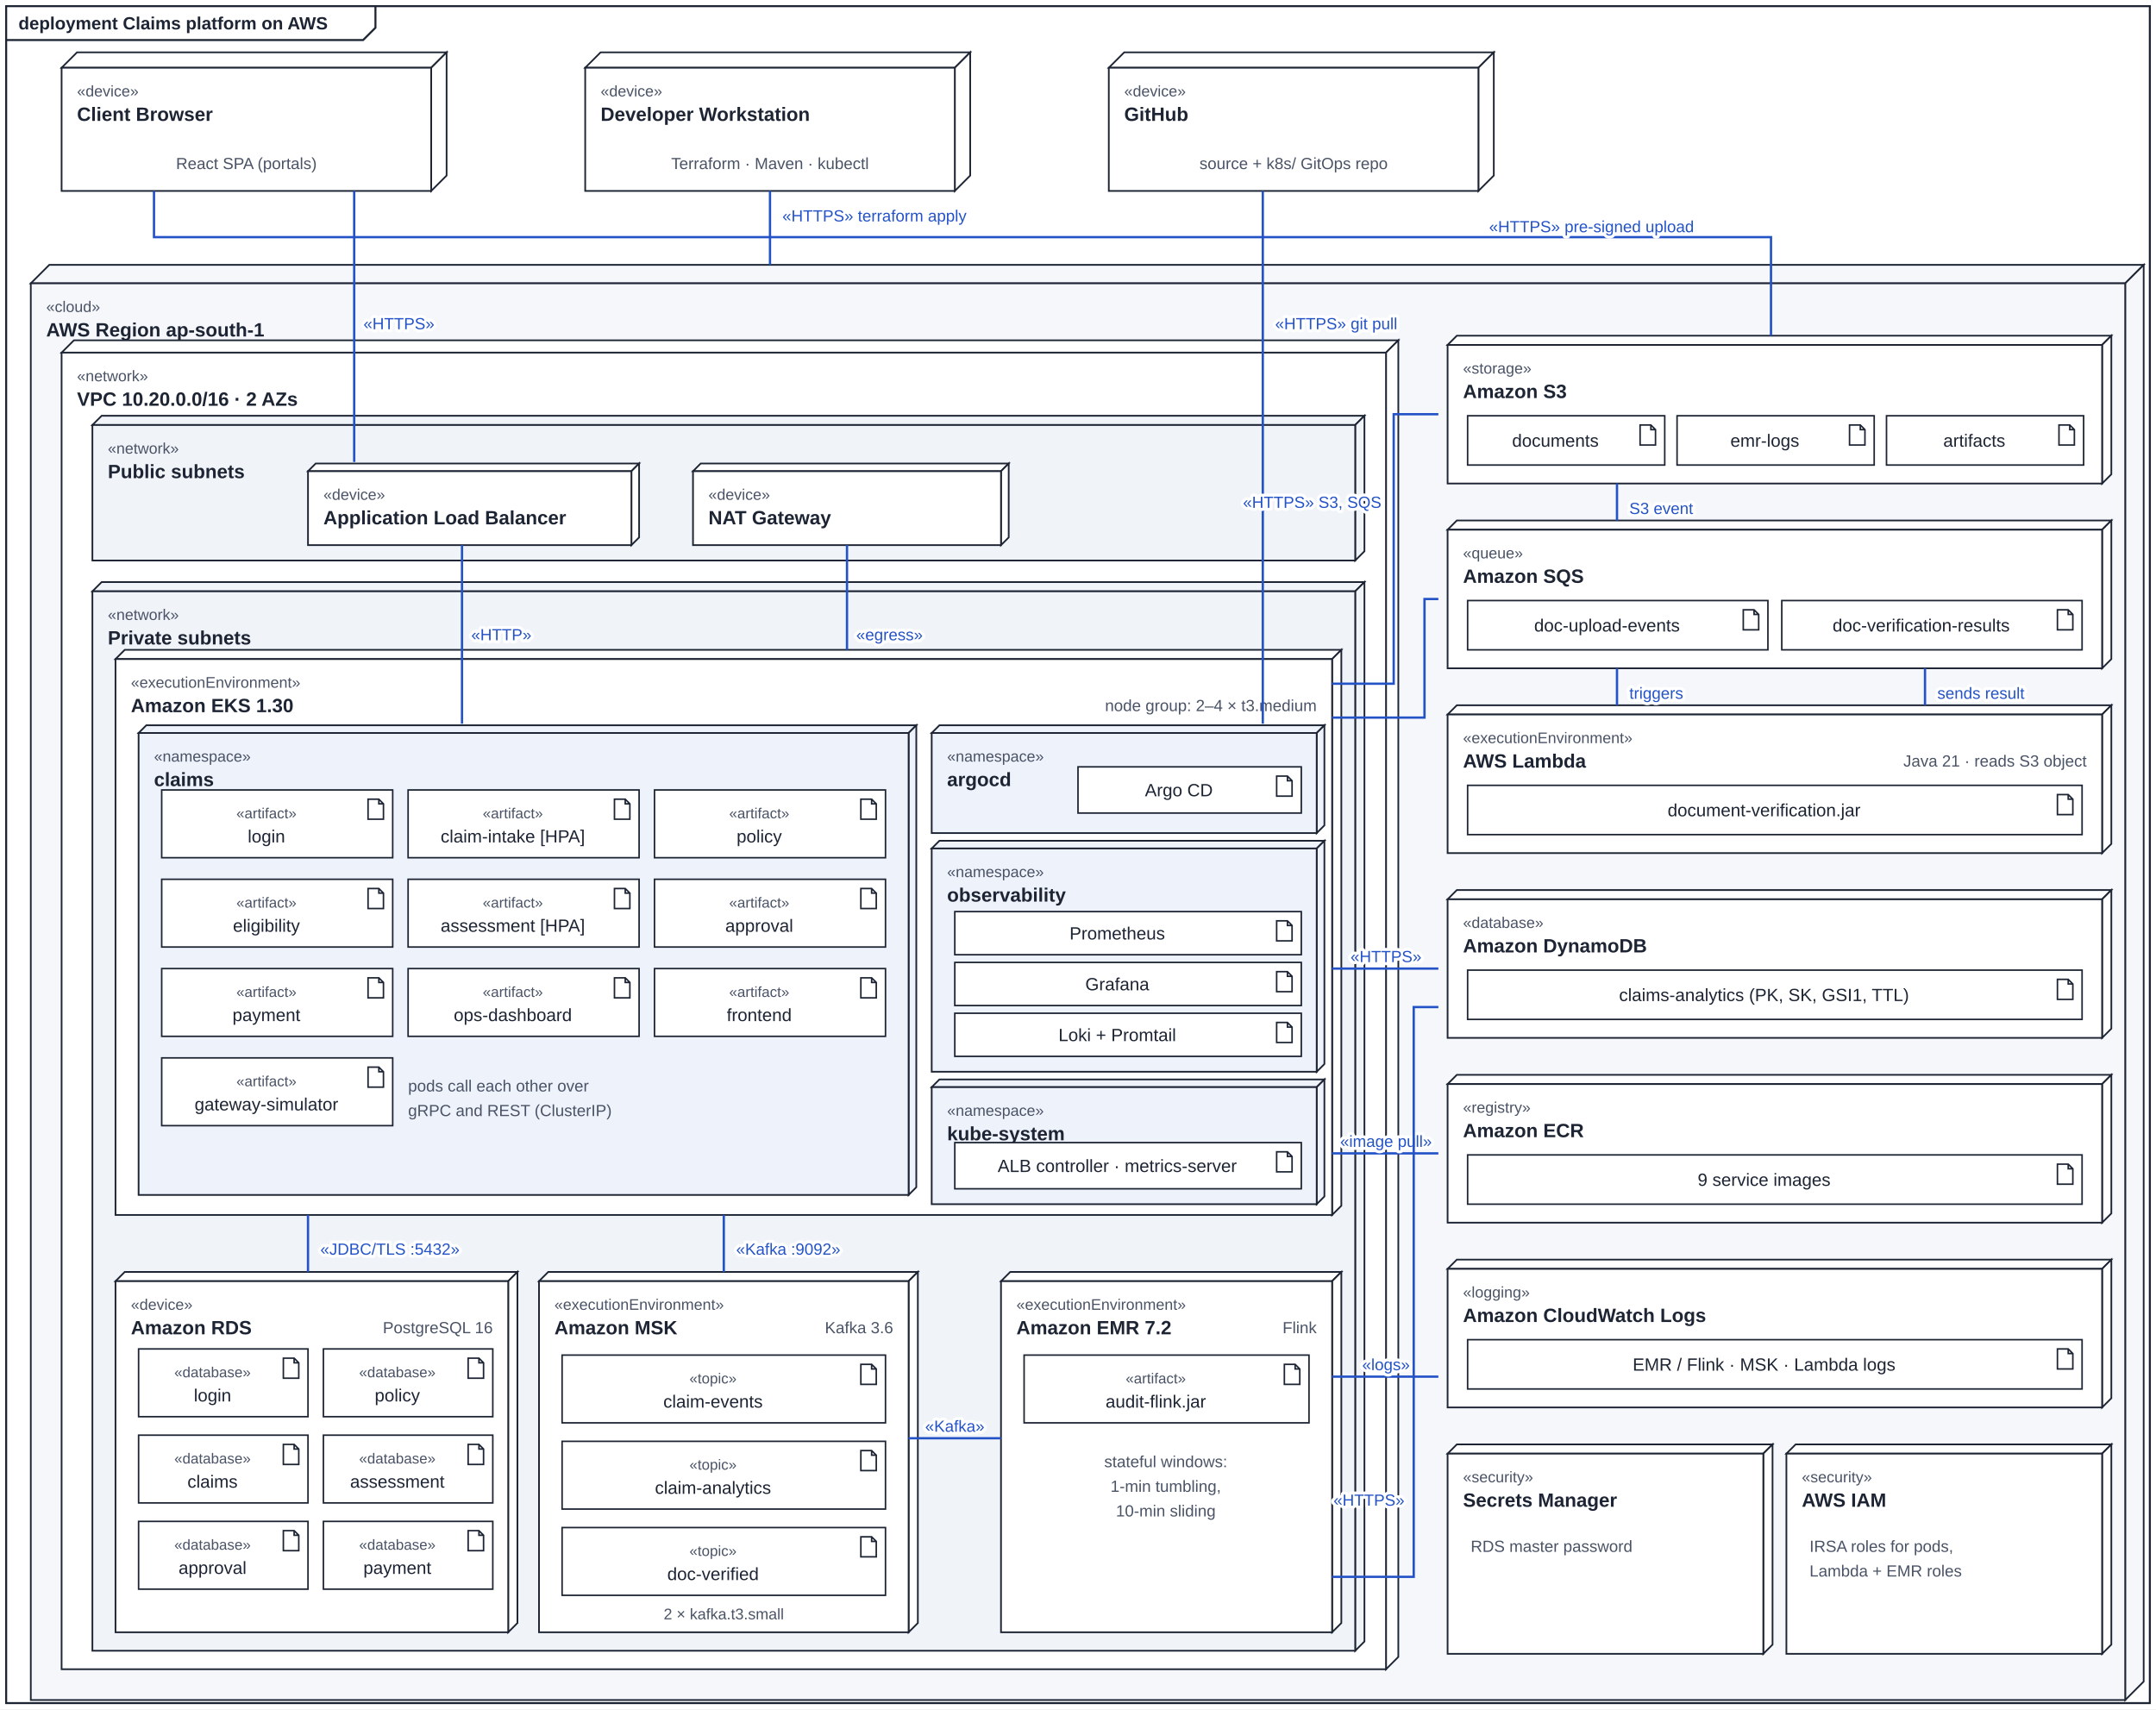
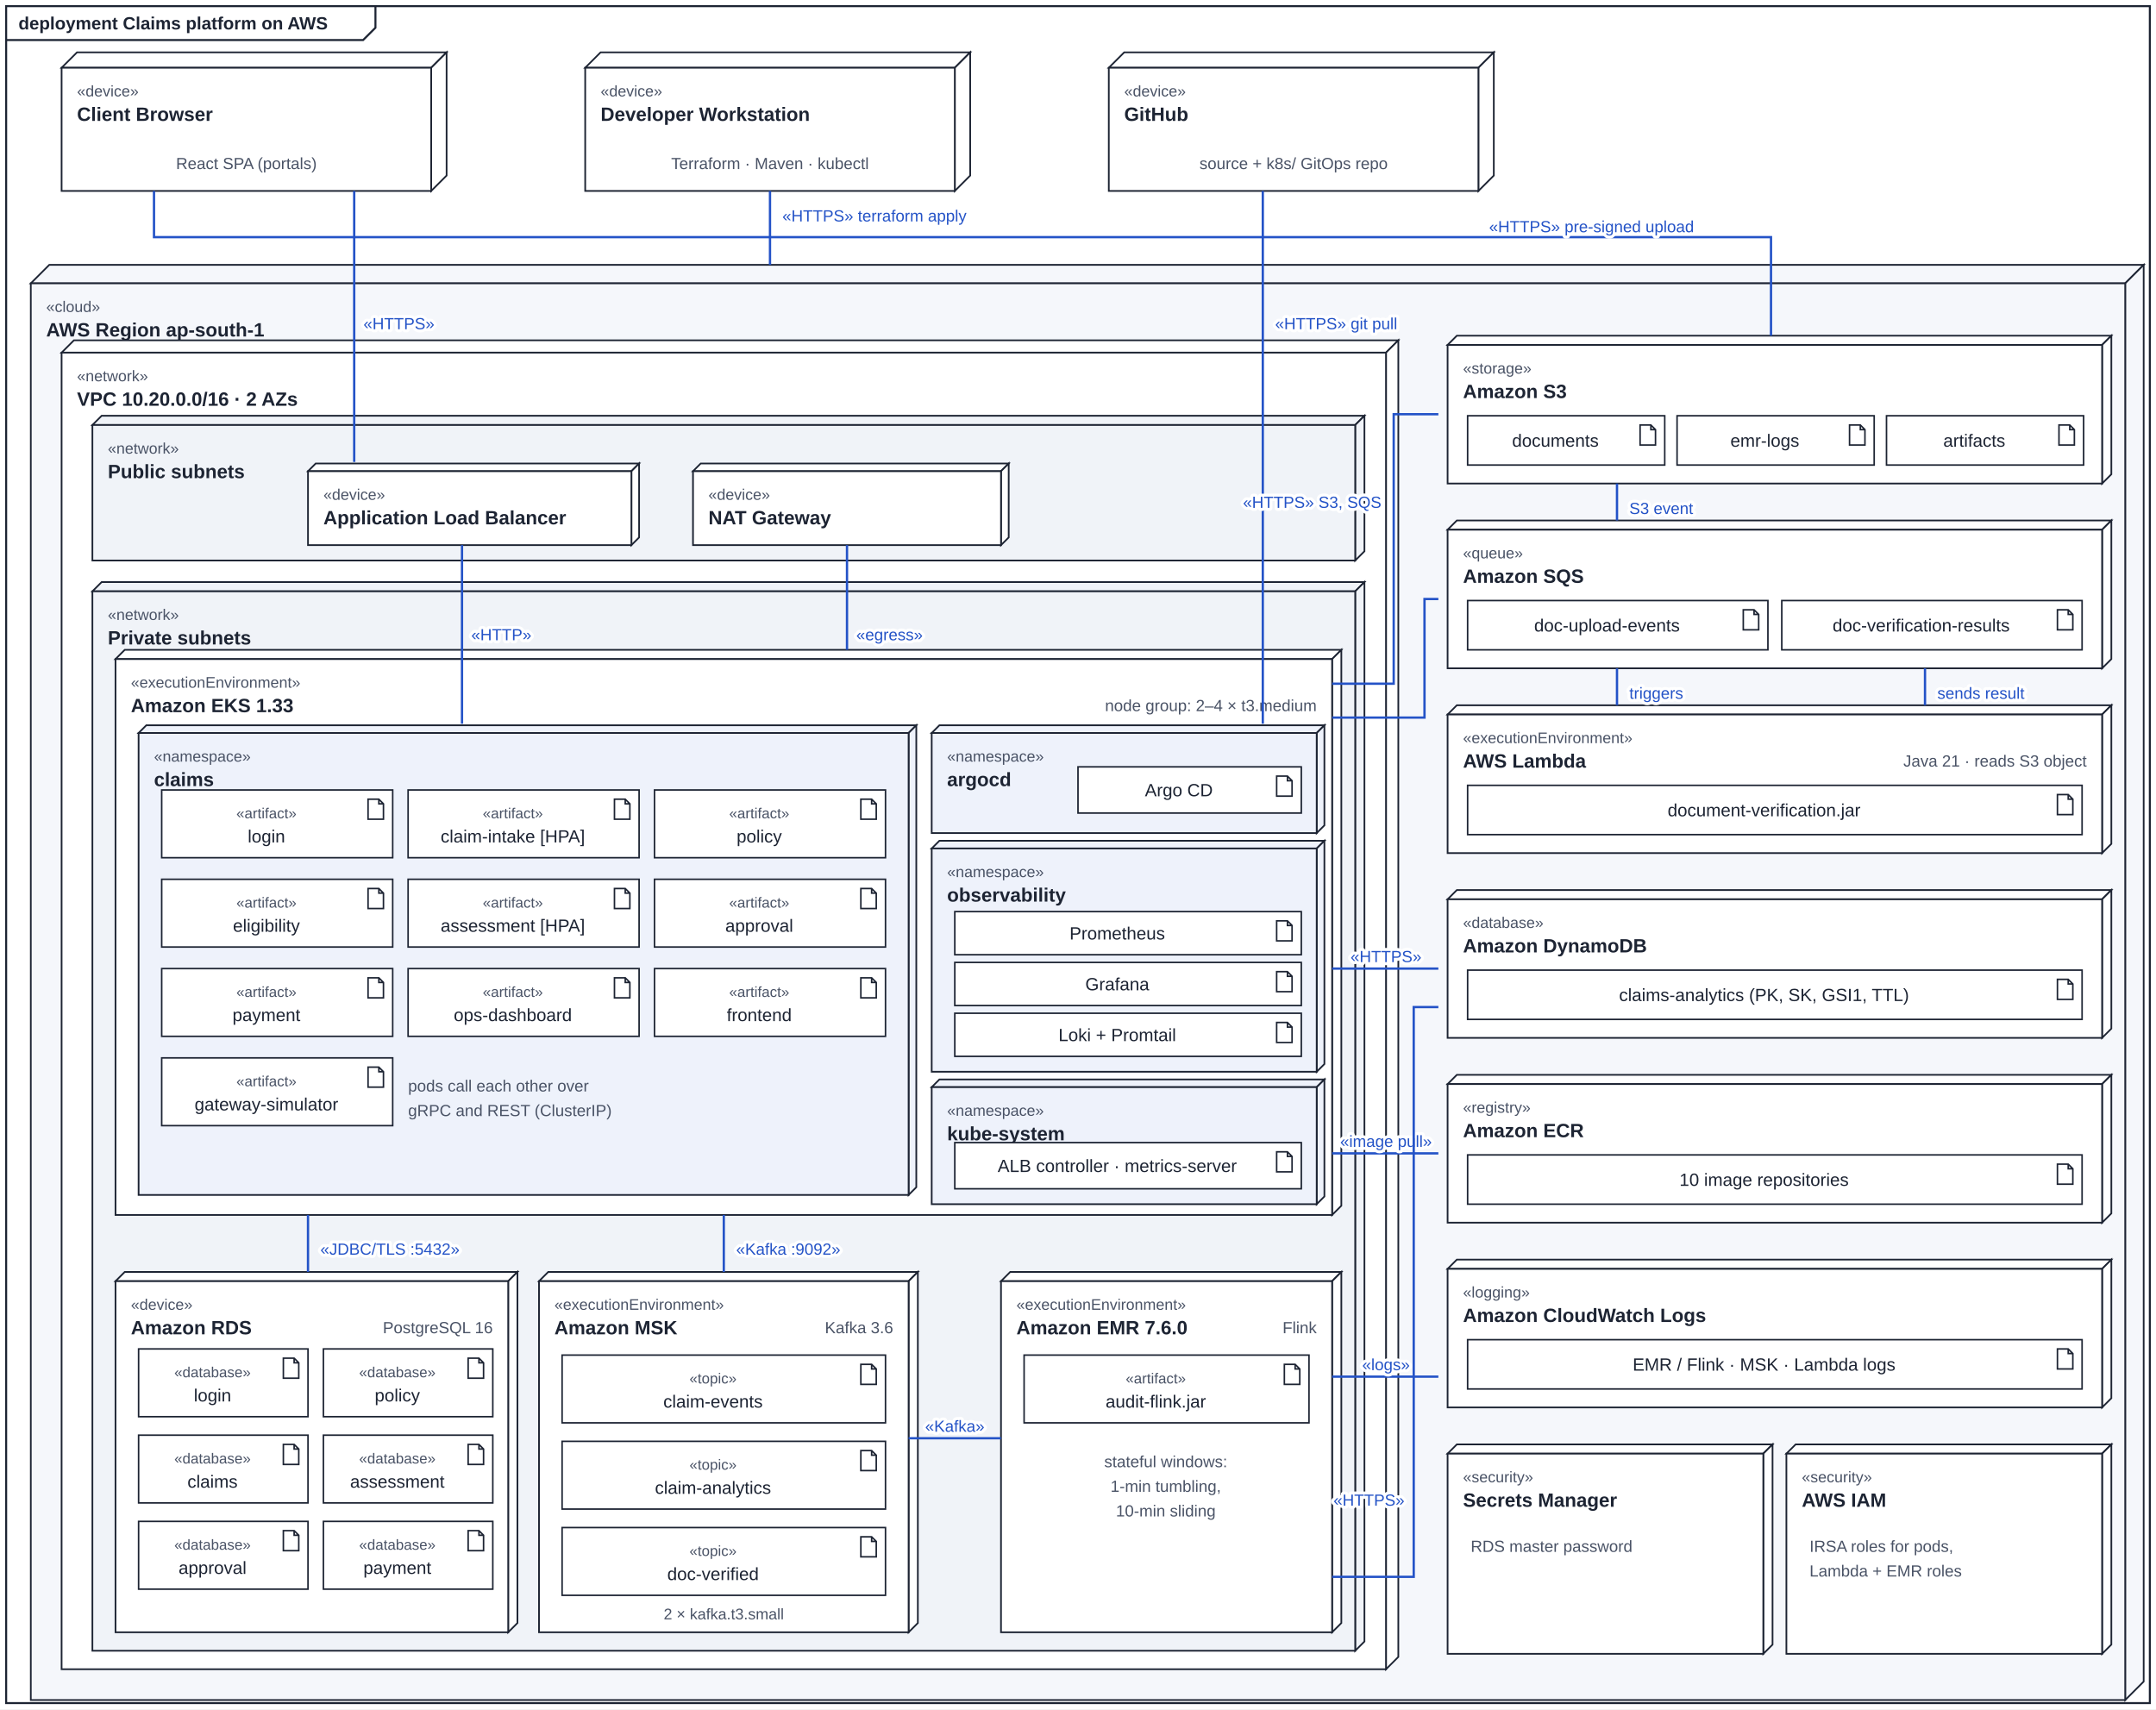
<svg xmlns="http://www.w3.org/2000/svg" viewBox="0 0 1400 1110" width="1400" height="1110" role="img" aria-label="Deployment diagram">
  <rect width="100%" height="100%" fill="#ffffff" />
  <style>
.tx{fill:#1d2433;font-family:'IBM Plex Sans',Arial,sans-serif}.mono{font-family:'IBM Plex Mono',monospace}
.strong{font-weight:600}.muted{fill:#4a5366}.tag{font-weight:600}
.halo{stroke:#ffffff;stroke-width:4px;paint-order:stroke;stroke-linejoin:round}
.ln{stroke:#1d2433;stroke-width:1.3;fill:none}.dash{stroke-dasharray:6 4}.life{stroke:#8a93a6}
.shape{fill:#eef2fb;stroke:#1d2433;stroke-width:1.3}.solid{fill:#1d2433}
.mk-open{fill:none;stroke:#1d2433;stroke-width:1.3}.mk-fill{fill:#1d2433}.mk-hollow{fill:#ffffff;stroke:#1d2433;stroke-width:1.3}
.boundary{fill:none;stroke:#1d2433;stroke-width:1.5}.frame{fill:none;stroke:#1d2433;stroke-width:1.3}
.rest{stroke:#2453c7;stroke-width:1.6}.grpc{stroke:#b4531a;stroke-width:1.6}.evt{stroke:#1f7a4d;stroke-width:1.5}.data{stroke:#6b7488;stroke-width:1.2}
.mk-rest{fill:#2453c7}.mk-grpc{fill:#b4531a}.mk-evt{fill:none;stroke:#1f7a4d;stroke-width:1.5}.mk-data{fill:none;stroke:#6b7488;stroke-width:1.2}
.lbl-rest{fill:#2453c7}.lbl-grpc{fill:#b4531a}.lbl-evt{fill:#1f7a4d}.lbl-data{fill:#4a5366}
.grp{fill:#f5f7fb;stroke:#c9d0de;stroke-width:1}.ext{fill:#fbf6ef}.glabel{fill:#4a5366;font-weight:600;letter-spacing:.08em}
.icon{fill:#ffffff;stroke:#1d2433;stroke-width:1}.dbs{fill:#eef2fb;stroke:#1d2433;stroke-width:1.3}
.bus{fill:#e8f3ec;stroke:#1f7a4d;stroke-width:1.3}.topic{fill:#ffffff;stroke:#1f7a4d;stroke-width:1}.legend{fill:#ffffff;stroke:#c9d0de}
.n0{fill:#f5f7fb}.n1{fill:#ffffff}.n2{fill:#f0f3f8}.n3{fill:#eef2fb}.edge3d{stroke:#1d2433;stroke-width:1.1}
.art{fill:#ffffff;stroke:#1d2433;stroke-width:1}.thin{stroke-width:1}.comm{stroke:#2453c7;stroke-width:1.5}.proto{fill:#2453c7;font-weight:500}
.lane{fill:none;stroke:#1d2433;stroke-width:1.2}.note{fill:#fff8dc;stroke:#1d2433;stroke-width:1.2}.refbox{fill:#ffffff}
</style>
  <defs>
    <marker id="dp-open" viewBox="0 0 12 12" refX="11" refY="6" markerWidth="12" markerHeight="12" orient="auto" markerUnits="userSpaceOnUse">
      <path d="M1,1 L11,6 L1,11" class="mk-open" />
    </marker>
    <marker id="dp-fill" viewBox="0 0 12 12" refX="11" refY="6" markerWidth="12" markerHeight="12" orient="auto" markerUnits="userSpaceOnUse">
      <path d="M1,1 L11,6 L1,11 z" class="mk-fill" />
    </marker>
    <marker id="dp-hollow" viewBox="0 0 16 16" refX="15" refY="8" markerWidth="16" markerHeight="16" orient="auto" markerUnits="userSpaceOnUse">
      <path d="M1,1 L15,8 L1,15 z" class="mk-hollow" />
    </marker>
    <marker id="dp-rest" viewBox="0 0 12 12" refX="11" refY="6" markerWidth="11" markerHeight="11" orient="auto" markerUnits="userSpaceOnUse">
      <path d="M1,1 L11,6 L1,11 z" class="mk-rest" />
    </marker>
    <marker id="dp-grpc" viewBox="0 0 12 12" refX="11" refY="6" markerWidth="11" markerHeight="11" orient="auto" markerUnits="userSpaceOnUse">
      <path d="M1,1 L11,6 L1,11 z" class="mk-grpc" />
    </marker>
    <marker id="dp-evt" viewBox="0 0 12 12" refX="11" refY="6" markerWidth="12" markerHeight="12" orient="auto" markerUnits="userSpaceOnUse">
      <path d="M1,1 L11,6 L1,11" class="mk-evt" />
    </marker>
    <marker id="dp-data" viewBox="0 0 12 12" refX="11" refY="6" markerWidth="10" markerHeight="10" orient="auto" markerUnits="userSpaceOnUse">
      <path d="M1,1 L11,6 L1,11" class="mk-data" />
    </marker>
  </defs>
  <rect x="4" y="4" width="1392" height="1102" class="frame" />
  <path d="M4,26 L235.8,26 L243.8,18 L243.8,4" class="ln" />
  <text x="12.0" y="19.1" font-size="11.5" text-anchor="start" class="tx tag">deployment Claims platform on AWS</text>
  <g transform="translate(0,14)">
    <path d="M40,30 L50,20 L290,20 L280,30 Z" class="n1 edge3d" />
    <path d="M280,30 L290,20 L290,100 L280,110 Z" class="n1 edge3d" />
    <rect x="40" y="30" width="240" height="80" class="n1 edge3d" />
    <text x="50.0" y="48.6" font-size="10" text-anchor="start" class="tx muted">«device»</text>
    <text x="50.0" y="64.5" font-size="12.5" text-anchor="start" class="tx strong">Client Browser</text>
    <text x="160.0" y="95.8" font-size="10.5" text-anchor="middle" class="tx muted">React SPA (portals)</text>
    <path d="M380,30 L390,20 L630,20 L620,30 Z" class="n1 edge3d" />
    <path d="M620,30 L630,20 L630,100 L620,110 Z" class="n1 edge3d" />
    <rect x="380" y="30" width="240" height="80" class="n1 edge3d" />
    <text x="390.0" y="48.6" font-size="10" text-anchor="start" class="tx muted">«device»</text>
    <text x="390.0" y="64.5" font-size="12.5" text-anchor="start" class="tx strong">Developer Workstation</text>
    <text x="500.0" y="95.8" font-size="10.5" text-anchor="middle" class="tx muted">Terraform · Maven · kubectl</text>
    <path d="M720,30 L730,20 L970,20 L960,30 Z" class="n1 edge3d" />
    <path d="M960,30 L970,20 L970,100 L960,110 Z" class="n1 edge3d" />
    <rect x="720" y="30" width="240" height="80" class="n1 edge3d" />
    <text x="730.0" y="48.6" font-size="10" text-anchor="start" class="tx muted">«device»</text>
    <text x="730.0" y="64.5" font-size="12.5" text-anchor="start" class="tx strong">GitHub</text>
    <text x="840.0" y="95.8" font-size="10.5" text-anchor="middle" class="tx muted">source + k8s/ GitOps repo</text>
    <path d="M20,170 L32,158 L1392,158 L1380,170 Z" class="n0 edge3d" />
    <path d="M1380,170 L1392,158 L1392,1078 L1380,1090 Z" class="n0 edge3d" />
    <rect x="20" y="170" width="1360" height="920" class="n0 edge3d" />
    <text x="30.0" y="188.6" font-size="10" text-anchor="start" class="tx muted">«cloud»</text>
    <text x="30.0" y="204.5" font-size="12.5" text-anchor="start" class="tx strong">AWS Region ap-south-1</text>
    <path d="M40,215 L48,207 L908,207 L900,215 Z" class="n1 edge3d" />
    <path d="M900,215 L908,207 L908,1062 L900,1070 Z" class="n1 edge3d" />
    <rect x="40" y="215" width="860" height="855" class="n1 edge3d" />
    <text x="50.0" y="233.6" font-size="10" text-anchor="start" class="tx muted">«network»</text>
    <text x="50.0" y="249.5" font-size="12.5" text-anchor="start" class="tx strong">VPC 10.20.0.0/16 · 2 AZs</text>
    <path d="M60,262 L66,256 L886,256 L880,262 Z" class="n2 edge3d" />
    <path d="M880,262 L886,256 L886,344 L880,350 Z" class="n2 edge3d" />
    <rect x="60" y="262" width="820" height="88" class="n2 edge3d" />
    <text x="70.0" y="280.6" font-size="10" text-anchor="start" class="tx muted">«network»</text>
    <text x="70.0" y="296.5" font-size="12.5" text-anchor="start" class="tx strong">Public subnets</text>
    <path d="M200,292 L205,287 L415,287 L410,292 Z" class="n1 edge3d" />
    <path d="M410,292 L415,287 L415,335 L410,340 Z" class="n1 edge3d" />
    <rect x="200" y="292" width="210" height="48" class="n1 edge3d" />
    <text x="210.0" y="310.6" font-size="10" text-anchor="start" class="tx muted">«device»</text>
    <text x="210.0" y="326.5" font-size="12.5" text-anchor="start" class="tx strong">Application Load Balancer</text>
    <path d="M450,292 L455,287 L655,287 L650,292 Z" class="n1 edge3d" />
    <path d="M650,292 L655,287 L655,335 L650,340 Z" class="n1 edge3d" />
    <rect x="450" y="292" width="200" height="48" class="n1 edge3d" />
    <text x="460.0" y="310.6" font-size="10" text-anchor="start" class="tx muted">«device»</text>
    <text x="460.0" y="326.5" font-size="12.5" text-anchor="start" class="tx strong">NAT Gateway</text>
    <path d="M60,370 L66,364 L886,364 L880,370 Z" class="n2 edge3d" />
    <path d="M880,370 L886,364 L886,1052 L880,1058 Z" class="n2 edge3d" />
    <rect x="60" y="370" width="820" height="688" class="n2 edge3d" />
    <text x="70.0" y="388.6" font-size="10" text-anchor="start" class="tx muted">«network»</text>
    <text x="70.0" y="404.5" font-size="12.5" text-anchor="start" class="tx strong">Private subnets</text>
    <path d="M75,414 L81,408 L871,408 L865,414 Z" class="n1 edge3d" />
    <path d="M865,414 L871,408 L871,769 L865,775 Z" class="n1 edge3d" />
    <rect x="75" y="414" width="790" height="361" class="n1 edge3d" />
    <text x="85.0" y="432.6" font-size="10" text-anchor="start" class="tx muted">«executionEnvironment»</text>
-     <text x="85.0" y="448.5" font-size="12.5" text-anchor="start" class="tx strong">Amazon EKS 1.30</text>
+     <text x="85.0" y="448.5" font-size="12.5" text-anchor="start" class="tx strong">Amazon EKS 1.33</text>
    <text x="855.0" y="447.8" font-size="10.5" text-anchor="end" class="tx muted">node group: 2–4 × t3.medium</text>
    <path d="M90,462 L95,457 L595,457 L590,462 Z" class="n3 edge3d" />
    <path d="M590,462 L595,457 L595,757 L590,762 Z" class="n3 edge3d" />
    <rect x="90" y="462" width="500" height="300" class="n3 edge3d" />
    <text x="100.0" y="480.6" font-size="10" text-anchor="start" class="tx muted">«namespace»</text>
    <text x="100.0" y="496.5" font-size="12.5" text-anchor="start" class="tx strong">claims</text>
    <rect x="105" y="499" width="150" height="44" class="art" />
    <path d="M239,505 L246,505 L249,508 L249,518 L239,518 Z M246,505 L246,508 L249,508" class="ln thin" />
    <text x="173.0" y="517.4" font-size="9.5" text-anchor="middle" class="tx muted">«artifact»</text>
    <text x="173.0" y="533.1" font-size="11.5" text-anchor="middle" class="tx">login</text>
    <rect x="265" y="499" width="150" height="44" class="art" />
    <path d="M399,505 L406,505 L409,508 L409,518 L399,518 Z M406,505 L406,508 L409,508" class="ln thin" />
    <text x="333.0" y="517.4" font-size="9.5" text-anchor="middle" class="tx muted">«artifact»</text>
    <text x="333.0" y="533.1" font-size="11.5" text-anchor="middle" class="tx">claim-intake [HPA]</text>
    <rect x="425" y="499" width="150" height="44" class="art" />
    <path d="M559,505 L566,505 L569,508 L569,518 L559,518 Z M566,505 L566,508 L569,508" class="ln thin" />
    <text x="493.0" y="517.4" font-size="9.5" text-anchor="middle" class="tx muted">«artifact»</text>
    <text x="493.0" y="533.1" font-size="11.5" text-anchor="middle" class="tx">policy</text>
    <rect x="105" y="557" width="150" height="44" class="art" />
    <path d="M239,563 L246,563 L249,566 L249,576 L239,576 Z M246,563 L246,566 L249,566" class="ln thin" />
    <text x="173.0" y="575.4" font-size="9.5" text-anchor="middle" class="tx muted">«artifact»</text>
    <text x="173.0" y="591.1" font-size="11.5" text-anchor="middle" class="tx">eligibility</text>
    <rect x="265" y="557" width="150" height="44" class="art" />
    <path d="M399,563 L406,563 L409,566 L409,576 L399,576 Z M406,563 L406,566 L409,566" class="ln thin" />
    <text x="333.0" y="575.4" font-size="9.5" text-anchor="middle" class="tx muted">«artifact»</text>
    <text x="333.0" y="591.1" font-size="11.5" text-anchor="middle" class="tx">assessment [HPA]</text>
    <rect x="425" y="557" width="150" height="44" class="art" />
    <path d="M559,563 L566,563 L569,566 L569,576 L559,576 Z M566,563 L566,566 L569,566" class="ln thin" />
    <text x="493.0" y="575.4" font-size="9.5" text-anchor="middle" class="tx muted">«artifact»</text>
    <text x="493.0" y="591.1" font-size="11.5" text-anchor="middle" class="tx">approval</text>
    <rect x="105" y="615" width="150" height="44" class="art" />
    <path d="M239,621 L246,621 L249,624 L249,634 L239,634 Z M246,621 L246,624 L249,624" class="ln thin" />
    <text x="173.0" y="633.4" font-size="9.5" text-anchor="middle" class="tx muted">«artifact»</text>
    <text x="173.0" y="649.1" font-size="11.5" text-anchor="middle" class="tx">payment</text>
    <rect x="265" y="615" width="150" height="44" class="art" />
    <path d="M399,621 L406,621 L409,624 L409,634 L399,634 Z M406,621 L406,624 L409,624" class="ln thin" />
    <text x="333.0" y="633.4" font-size="9.5" text-anchor="middle" class="tx muted">«artifact»</text>
    <text x="333.0" y="649.1" font-size="11.5" text-anchor="middle" class="tx">ops-dashboard</text>
    <rect x="425" y="615" width="150" height="44" class="art" />
    <path d="M559,621 L566,621 L569,624 L569,634 L559,634 Z M566,621 L566,624 L569,624" class="ln thin" />
    <text x="493.0" y="633.4" font-size="9.5" text-anchor="middle" class="tx muted">«artifact»</text>
    <text x="493.0" y="649.1" font-size="11.5" text-anchor="middle" class="tx">frontend</text>
    <rect x="105" y="673" width="150" height="44" class="art" />
    <path d="M239,679 L246,679 L249,682 L249,692 L239,692 Z M246,679 L246,682 L249,682" class="ln thin" />
    <text x="173.0" y="691.4" font-size="9.5" text-anchor="middle" class="tx muted">«artifact»</text>
    <text x="173.0" y="707.1" font-size="11.5" text-anchor="middle" class="tx">gateway-simulator</text>
    <text x="265.0" y="694.8" font-size="10.5" text-anchor="start" class="tx muted">pods call each other over</text>
    <text x="265.0" y="710.8" font-size="10.5" text-anchor="start" class="tx muted">gRPC and REST (ClusterIP)</text>
    <path d="M605,462 L610,457 L860,457 L855,462 Z" class="n3 edge3d" />
    <path d="M855,462 L860,457 L860,522 L855,527 Z" class="n3 edge3d" />
    <rect x="605" y="462" width="250" height="65" class="n3 edge3d" />
    <text x="615.0" y="480.6" font-size="10" text-anchor="start" class="tx muted">«namespace»</text>
    <text x="615.0" y="496.5" font-size="12.5" text-anchor="start" class="tx strong">argocd</text>
    <rect x="700" y="484" width="145" height="30" class="art" />
    <path d="M829,490 L836,490 L839,493 L839,503 L829,503 Z M836,490 L836,493 L839,493" class="ln thin" />
    <text x="765.5" y="503.1" font-size="11.5" text-anchor="middle" class="tx">Argo CD</text>
    <path d="M605,537 L610,532 L860,532 L855,537 Z" class="n3 edge3d" />
    <path d="M855,537 L860,532 L860,677 L855,682 Z" class="n3 edge3d" />
    <rect x="605" y="537" width="250" height="145" class="n3 edge3d" />
    <text x="615.0" y="555.6" font-size="10" text-anchor="start" class="tx muted">«namespace»</text>
    <text x="615.0" y="571.5" font-size="12.5" text-anchor="start" class="tx strong">observability</text>
    <rect x="620" y="578" width="225" height="28" class="art" />
    <path d="M829,584 L836,584 L839,587 L839,597 L829,597 Z M836,584 L836,587 L839,587" class="ln thin" />
    <text x="725.5" y="596.1" font-size="11.5" text-anchor="middle" class="tx">Prometheus</text>
    <rect x="620" y="611" width="225" height="28" class="art" />
    <path d="M829,617 L836,617 L839,620 L839,630 L829,630 Z M836,617 L836,620 L839,620" class="ln thin" />
    <text x="725.5" y="629.1" font-size="11.5" text-anchor="middle" class="tx">Grafana</text>
    <rect x="620" y="644" width="225" height="28" class="art" />
    <path d="M829,650 L836,650 L839,653 L839,663 L829,663 Z M836,650 L836,653 L839,653" class="ln thin" />
    <text x="725.5" y="662.1" font-size="11.5" text-anchor="middle" class="tx">Loki + Promtail</text>
    <path d="M605,692 L610,687 L860,687 L855,692 Z" class="n3 edge3d" />
    <path d="M855,692 L860,687 L860,763 L855,768 Z" class="n3 edge3d" />
    <rect x="605" y="692" width="250" height="76" class="n3 edge3d" />
    <text x="615.0" y="710.6" font-size="10" text-anchor="start" class="tx muted">«namespace»</text>
    <text x="615.0" y="726.5" font-size="12.5" text-anchor="start" class="tx strong">kube-system</text>
    <rect x="620" y="728" width="225" height="30" class="art" />
    <path d="M829,734 L836,734 L839,737 L839,747 L829,747 Z M836,734 L836,737 L839,737" class="ln thin" />
    <text x="725.5" y="747.1" font-size="11.5" text-anchor="middle" class="tx">ALB controller · metrics-server</text>
    <path d="M75,818 L81,812 L336,812 L330,818 Z" class="n1 edge3d" />
    <path d="M330,818 L336,812 L336,1040 L330,1046 Z" class="n1 edge3d" />
    <rect x="75" y="818" width="255" height="228" class="n1 edge3d" />
    <text x="85.0" y="836.6" font-size="10" text-anchor="start" class="tx muted">«device»</text>
    <text x="85.0" y="852.5" font-size="12.5" text-anchor="start" class="tx strong">Amazon RDS</text>
    <text x="320.0" y="851.8" font-size="10.5" text-anchor="end" class="tx muted">PostgreSQL 16</text>
    <rect x="90" y="862" width="110" height="44" class="art" />
    <path d="M184,868 L191,868 L194,871 L194,881 L184,881 Z M191,868 L191,871 L194,871" class="ln thin" />
    <text x="138.0" y="880.4" font-size="9.5" text-anchor="middle" class="tx muted">«database»</text>
    <text x="138.0" y="896.1" font-size="11.5" text-anchor="middle" class="tx">login</text>
    <rect x="210" y="862" width="110" height="44" class="art" />
    <path d="M304,868 L311,868 L314,871 L314,881 L304,881 Z M311,868 L311,871 L314,871" class="ln thin" />
    <text x="258.0" y="880.4" font-size="9.5" text-anchor="middle" class="tx muted">«database»</text>
    <text x="258.0" y="896.1" font-size="11.5" text-anchor="middle" class="tx">policy</text>
    <rect x="90" y="918" width="110" height="44" class="art" />
    <path d="M184,924 L191,924 L194,927 L194,937 L184,937 Z M191,924 L191,927 L194,927" class="ln thin" />
    <text x="138.0" y="936.4" font-size="9.5" text-anchor="middle" class="tx muted">«database»</text>
    <text x="138.0" y="952.1" font-size="11.5" text-anchor="middle" class="tx">claims</text>
    <rect x="210" y="918" width="110" height="44" class="art" />
    <path d="M304,924 L311,924 L314,927 L314,937 L304,937 Z M311,924 L311,927 L314,927" class="ln thin" />
    <text x="258.0" y="936.4" font-size="9.5" text-anchor="middle" class="tx muted">«database»</text>
    <text x="258.0" y="952.1" font-size="11.5" text-anchor="middle" class="tx">assessment</text>
    <rect x="90" y="974" width="110" height="44" class="art" />
    <path d="M184,980 L191,980 L194,983 L194,993 L184,993 Z M191,980 L191,983 L194,983" class="ln thin" />
    <text x="138.0" y="992.4" font-size="9.5" text-anchor="middle" class="tx muted">«database»</text>
    <text x="138.0" y="1008.1" font-size="11.5" text-anchor="middle" class="tx">approval</text>
    <rect x="210" y="974" width="110" height="44" class="art" />
    <path d="M304,980 L311,980 L314,983 L314,993 L304,993 Z M311,980 L311,983 L314,983" class="ln thin" />
    <text x="258.0" y="992.4" font-size="9.5" text-anchor="middle" class="tx muted">«database»</text>
    <text x="258.0" y="1008.1" font-size="11.5" text-anchor="middle" class="tx">payment</text>
    <path d="M350,818 L356,812 L596,812 L590,818 Z" class="n1 edge3d" />
    <path d="M590,818 L596,812 L596,1040 L590,1046 Z" class="n1 edge3d" />
    <rect x="350" y="818" width="240" height="228" class="n1 edge3d" />
    <text x="360.0" y="836.6" font-size="10" text-anchor="start" class="tx muted">«executionEnvironment»</text>
    <text x="360.0" y="852.5" font-size="12.5" text-anchor="start" class="tx strong">Amazon MSK</text>
    <text x="580.0" y="851.8" font-size="10.5" text-anchor="end" class="tx muted">Kafka 3.6</text>
    <rect x="365" y="866" width="210" height="44" class="art" />
    <path d="M559,872 L566,872 L569,875 L569,885 L559,885 Z M566,872 L566,875 L569,875" class="ln thin" />
    <text x="463.0" y="884.4" font-size="9.5" text-anchor="middle" class="tx muted">«topic»</text>
    <text x="463.0" y="900.1" font-size="11.5" text-anchor="middle" class="tx">claim-events</text>
    <rect x="365" y="922" width="210" height="44" class="art" />
    <path d="M559,928 L566,928 L569,931 L569,941 L559,941 Z M566,928 L566,931 L569,931" class="ln thin" />
    <text x="463.0" y="940.4" font-size="9.5" text-anchor="middle" class="tx muted">«topic»</text>
    <text x="463.0" y="956.1" font-size="11.5" text-anchor="middle" class="tx">claim-analytics</text>
    <rect x="365" y="978" width="210" height="44" class="art" />
    <path d="M559,984 L566,984 L569,987 L569,997 L559,997 Z M566,984 L566,987 L569,987" class="ln thin" />
    <text x="463.0" y="996.4" font-size="9.5" text-anchor="middle" class="tx muted">«topic»</text>
    <text x="463.0" y="1012.1" font-size="11.5" text-anchor="middle" class="tx">doc-verified</text>
    <text x="470.0" y="1037.6" font-size="10" text-anchor="middle" class="tx muted">2 × kafka.t3.small</text>
    <path d="M650,818 L656,812 L871,812 L865,818 Z" class="n1 edge3d" />
    <path d="M865,818 L871,812 L871,1040 L865,1046 Z" class="n1 edge3d" />
    <rect x="650" y="818" width="215" height="228" class="n1 edge3d" />
    <text x="660.0" y="836.6" font-size="10" text-anchor="start" class="tx muted">«executionEnvironment»</text>
-     <text x="660.0" y="852.5" font-size="12.5" text-anchor="start" class="tx strong">Amazon EMR 7.2</text>
+     <text x="660.0" y="852.5" font-size="12.5" text-anchor="start" class="tx strong">Amazon EMR 7.6.0</text>
    <text x="855.0" y="851.8" font-size="10.5" text-anchor="end" class="tx muted">Flink</text>
    <rect x="665" y="866" width="185" height="44" class="art" />
    <path d="M834,872 L841,872 L844,875 L844,885 L834,885 Z M841,872 L841,875 L844,875" class="ln thin" />
    <text x="750.5" y="884.4" font-size="9.5" text-anchor="middle" class="tx muted">«artifact»</text>
    <text x="750.5" y="900.1" font-size="11.5" text-anchor="middle" class="tx">audit-flink.jar</text>
    <text x="757.0" y="938.8" font-size="10.5" text-anchor="middle" class="tx muted">stateful windows:</text>
    <text x="757.0" y="954.8" font-size="10.5" text-anchor="middle" class="tx muted">1-min tumbling,</text>
    <text x="757.0" y="970.8" font-size="10.5" text-anchor="middle" class="tx muted">10-min sliding</text>
    <path d="M940,210 L946,204 L1371,204 L1365,210 Z" class="n1 edge3d" />
    <path d="M1365,210 L1371,204 L1371,294 L1365,300 Z" class="n1 edge3d" />
    <rect x="940" y="210" width="425" height="90" class="n1 edge3d" />
    <text x="950.0" y="228.6" font-size="10" text-anchor="start" class="tx muted">«storage»</text>
    <text x="950.0" y="244.5" font-size="12.5" text-anchor="start" class="tx strong">Amazon S3</text>
    <rect x="953" y="256" width="128" height="32" class="art" />
    <path d="M1065,262 L1072,262 L1075,265 L1075,275 L1065,275 Z M1072,262 L1072,265 L1075,265" class="ln thin" />
    <text x="1010.0" y="276.1" font-size="11.5" text-anchor="middle" class="tx">documents</text>
    <rect x="1089" y="256" width="128" height="32" class="art" />
    <path d="M1201,262 L1208,262 L1211,265 L1211,275 L1201,275 Z M1208,262 L1208,265 L1211,265" class="ln thin" />
    <text x="1146.0" y="276.1" font-size="11.5" text-anchor="middle" class="tx">emr-logs</text>
    <rect x="1225" y="256" width="128" height="32" class="art" />
    <path d="M1337,262 L1344,262 L1347,265 L1347,275 L1337,275 Z M1344,262 L1344,265 L1347,265" class="ln thin" />
    <text x="1282.0" y="276.1" font-size="11.5" text-anchor="middle" class="tx">artifacts</text>
    <path d="M940,330 L946,324 L1371,324 L1365,330 Z" class="n1 edge3d" />
    <path d="M1365,330 L1371,324 L1371,414 L1365,420 Z" class="n1 edge3d" />
    <rect x="940" y="330" width="425" height="90" class="n1 edge3d" />
    <text x="950.0" y="348.6" font-size="10" text-anchor="start" class="tx muted">«queue»</text>
    <text x="950.0" y="364.5" font-size="12.5" text-anchor="start" class="tx strong">Amazon SQS</text>
    <rect x="953" y="376" width="195" height="32" class="art" />
    <path d="M1132,382 L1139,382 L1142,385 L1142,395 L1132,395 Z M1139,382 L1139,385 L1142,385" class="ln thin" />
    <text x="1043.5" y="396.1" font-size="11.5" text-anchor="middle" class="tx">doc-upload-events</text>
    <rect x="1157" y="376" width="195" height="32" class="art" />
    <path d="M1336,382 L1343,382 L1346,385 L1346,395 L1336,395 Z M1343,382 L1343,385 L1346,385" class="ln thin" />
    <text x="1247.5" y="396.1" font-size="11.5" text-anchor="middle" class="tx">doc-verification-results</text>
    <path d="M940,450 L946,444 L1371,444 L1365,450 Z" class="n1 edge3d" />
    <path d="M1365,450 L1371,444 L1371,534 L1365,540 Z" class="n1 edge3d" />
    <rect x="940" y="450" width="425" height="90" class="n1 edge3d" />
    <text x="950.0" y="468.6" font-size="10" text-anchor="start" class="tx muted">«executionEnvironment»</text>
    <text x="950.0" y="484.5" font-size="12.5" text-anchor="start" class="tx strong">AWS Lambda</text>
    <text x="1355.0" y="483.8" font-size="10.5" text-anchor="end" class="tx muted">Java 21 · reads S3 object</text>
    <rect x="953" y="496" width="399" height="32" class="art" />
    <path d="M1336,502 L1343,502 L1346,505 L1346,515 L1336,515 Z M1343,502 L1343,505 L1346,505" class="ln thin" />
    <text x="1145.5" y="516.1" font-size="11.5" text-anchor="middle" class="tx">document-verification.jar</text>
    <path d="M940,570 L946,564 L1371,564 L1365,570 Z" class="n1 edge3d" />
    <path d="M1365,570 L1371,564 L1371,654 L1365,660 Z" class="n1 edge3d" />
    <rect x="940" y="570" width="425" height="90" class="n1 edge3d" />
    <text x="950.0" y="588.6" font-size="10" text-anchor="start" class="tx muted">«database»</text>
    <text x="950.0" y="604.5" font-size="12.5" text-anchor="start" class="tx strong">Amazon DynamoDB</text>
    <rect x="953" y="616" width="399" height="32" class="art" />
    <path d="M1336,622 L1343,622 L1346,625 L1346,635 L1336,635 Z M1343,622 L1343,625 L1346,625" class="ln thin" />
    <text x="1145.5" y="636.1" font-size="11.5" text-anchor="middle" class="tx">claims-analytics (PK, SK, GSI1, TTL)</text>
    <path d="M940,690 L946,684 L1371,684 L1365,690 Z" class="n1 edge3d" />
    <path d="M1365,690 L1371,684 L1371,774 L1365,780 Z" class="n1 edge3d" />
    <rect x="940" y="690" width="425" height="90" class="n1 edge3d" />
    <text x="950.0" y="708.6" font-size="10" text-anchor="start" class="tx muted">«registry»</text>
    <text x="950.0" y="724.5" font-size="12.5" text-anchor="start" class="tx strong">Amazon ECR</text>
    <rect x="953" y="736" width="399" height="32" class="art" />
    <path d="M1336,742 L1343,742 L1346,745 L1346,755 L1336,755 Z M1343,742 L1343,745 L1346,745" class="ln thin" />
-     <text x="1145.5" y="756.1" font-size="11.5" text-anchor="middle" class="tx">9 service images</text>
+     <text x="1145.5" y="756.1" font-size="11.5" text-anchor="middle" class="tx">10 image repositories</text>
    <path d="M940,810 L946,804 L1371,804 L1365,810 Z" class="n1 edge3d" />
    <path d="M1365,810 L1371,804 L1371,894 L1365,900 Z" class="n1 edge3d" />
    <rect x="940" y="810" width="425" height="90" class="n1 edge3d" />
    <text x="950.0" y="828.6" font-size="10" text-anchor="start" class="tx muted">«logging»</text>
    <text x="950.0" y="844.5" font-size="12.5" text-anchor="start" class="tx strong">Amazon CloudWatch Logs</text>
    <rect x="953" y="856" width="399" height="32" class="art" />
    <path d="M1336,862 L1343,862 L1346,865 L1346,875 L1336,875 Z M1343,862 L1343,865 L1346,865" class="ln thin" />
    <text x="1145.5" y="876.1" font-size="11.5" text-anchor="middle" class="tx">EMR / Flink · MSK · Lambda logs</text>
    <path d="M940,930 L946,924 L1151,924 L1145,930 Z" class="n1 edge3d" />
    <path d="M1145,930 L1151,924 L1151,1054 L1145,1060 Z" class="n1 edge3d" />
    <rect x="940" y="930" width="205" height="130" class="n1 edge3d" />
    <text x="950.0" y="948.6" font-size="10" text-anchor="start" class="tx muted">«security»</text>
    <text x="950.0" y="964.5" font-size="12.5" text-anchor="start" class="tx strong">Secrets Manager</text>
    <text x="955.0" y="993.8" font-size="10.5" text-anchor="start" class="tx muted">RDS master password</text>
    <path d="M1160,930 L1166,924 L1371,924 L1365,930 Z" class="n1 edge3d" />
    <path d="M1365,930 L1371,924 L1371,1054 L1365,1060 Z" class="n1 edge3d" />
    <rect x="1160" y="930" width="205" height="130" class="n1 edge3d" />
    <text x="1170.0" y="948.6" font-size="10" text-anchor="start" class="tx muted">«security»</text>
    <text x="1170.0" y="964.5" font-size="12.5" text-anchor="start" class="tx strong">AWS IAM</text>
    <text x="1175.0" y="993.8" font-size="10.5" text-anchor="start" class="tx muted">IRSA roles for pods,</text>
    <text x="1175.0" y="1009.8" font-size="10.5" text-anchor="start" class="tx muted">Lambda + EMR roles</text>
    <polyline points="230.0,110.0 230.0,286.0" class="ln comm" />
    <text x="236.0" y="199.8" font-size="10.5" text-anchor="start" class="tx proto halo">«HTTPS»</text>
    <polyline points="100.0,110.0 100.0,140.0 1150.0,140.0 1150.0,204.0" class="ln comm" />
    <text x="1100.0" y="136.8" font-size="10.5" text-anchor="end" class="tx proto halo">«HTTPS» pre-signed upload</text>
    <polyline points="500.0,110.0 500.0,158.0" class="ln comm" />
    <text x="508.0" y="129.8" font-size="10.5" text-anchor="start" class="tx proto halo">«HTTPS» terraform apply</text>
    <polyline points="820.0,456.0 820.0,110.0" class="ln comm" />
    <text x="828.0" y="199.8" font-size="10.5" text-anchor="start" class="tx proto halo">«HTTPS» git pull</text>
    <polyline points="300.0,340.0 300.0,456.0" class="ln comm" />
    <text x="306.0" y="401.8" font-size="10.5" text-anchor="start" class="tx proto halo">«HTTP»</text>
    <polyline points="550.0,408.0 550.0,340.0" class="ln comm" />
    <text x="556.0" y="401.8" font-size="10.5" text-anchor="start" class="tx proto halo">«egress»</text>
    <polyline points="200.0,775.0 200.0,812.0" class="ln comm" />
    <text x="208.0" y="800.8" font-size="10.5" text-anchor="start" class="tx proto halo">«JDBC/TLS :5432»</text>
    <polyline points="470.0,775.0 470.0,812.0" class="ln comm" />
    <text x="478.0" y="800.8" font-size="10.5" text-anchor="start" class="tx proto halo">«Kafka :9092»</text>
    <polyline points="590.0,920.0 650.0,920.0" class="ln comm" />
    <text x="620.0" y="915.8" font-size="10.5" text-anchor="middle" class="tx proto halo">«Kafka»</text>
    <polyline points="865.0,430.0 905.0,430.0 905.0,255.0 934.0,255.0" class="ln comm" />
    <text x="897.0" y="315.8" font-size="10.5" text-anchor="end" class="tx proto halo">«HTTPS» S3, SQS</text>
    <polyline points="865.0,452.0 925.0,452.0 925.0,375.0 934.0,375.0" class="ln comm" />
    <polyline points="865.0,615.0 934.0,615.0" class="ln comm" />
    <text x="900.0" y="610.8" font-size="10.5" text-anchor="middle" class="tx proto halo">«HTTPS»</text>
    <polyline points="865.0,735.0 934.0,735.0" class="ln comm" />
    <text x="900.0" y="730.8" font-size="10.5" text-anchor="middle" class="tx proto halo">«image pull»</text>
    <polyline points="865.0,880.0 934.0,880.0" class="ln comm" />
    <text x="900.0" y="875.8" font-size="10.5" text-anchor="middle" class="tx proto halo">«logs»</text>
    <polyline points="865.0,1010.0 918.0,1010.0 918.0,640.0 934.0,640.0" class="ln comm" />
    <text x="912.0" y="963.8" font-size="10.5" text-anchor="end" class="tx proto halo">«HTTPS»</text>
    <polyline points="1050.0,300.0 1050.0,324.0" class="ln comm" />
    <text x="1058.0" y="319.8" font-size="10.5" text-anchor="start" class="tx proto halo">S3 event</text>
    <polyline points="1050.0,420.0 1050.0,444.0" class="ln comm" />
    <text x="1058.0" y="439.8" font-size="10.5" text-anchor="start" class="tx proto halo">triggers</text>
    <polyline points="1250.0,444.0 1250.0,420.0" class="ln comm" />
    <text x="1258.0" y="439.8" font-size="10.5" text-anchor="start" class="tx proto halo">sends result</text>
  </g>
</svg>
